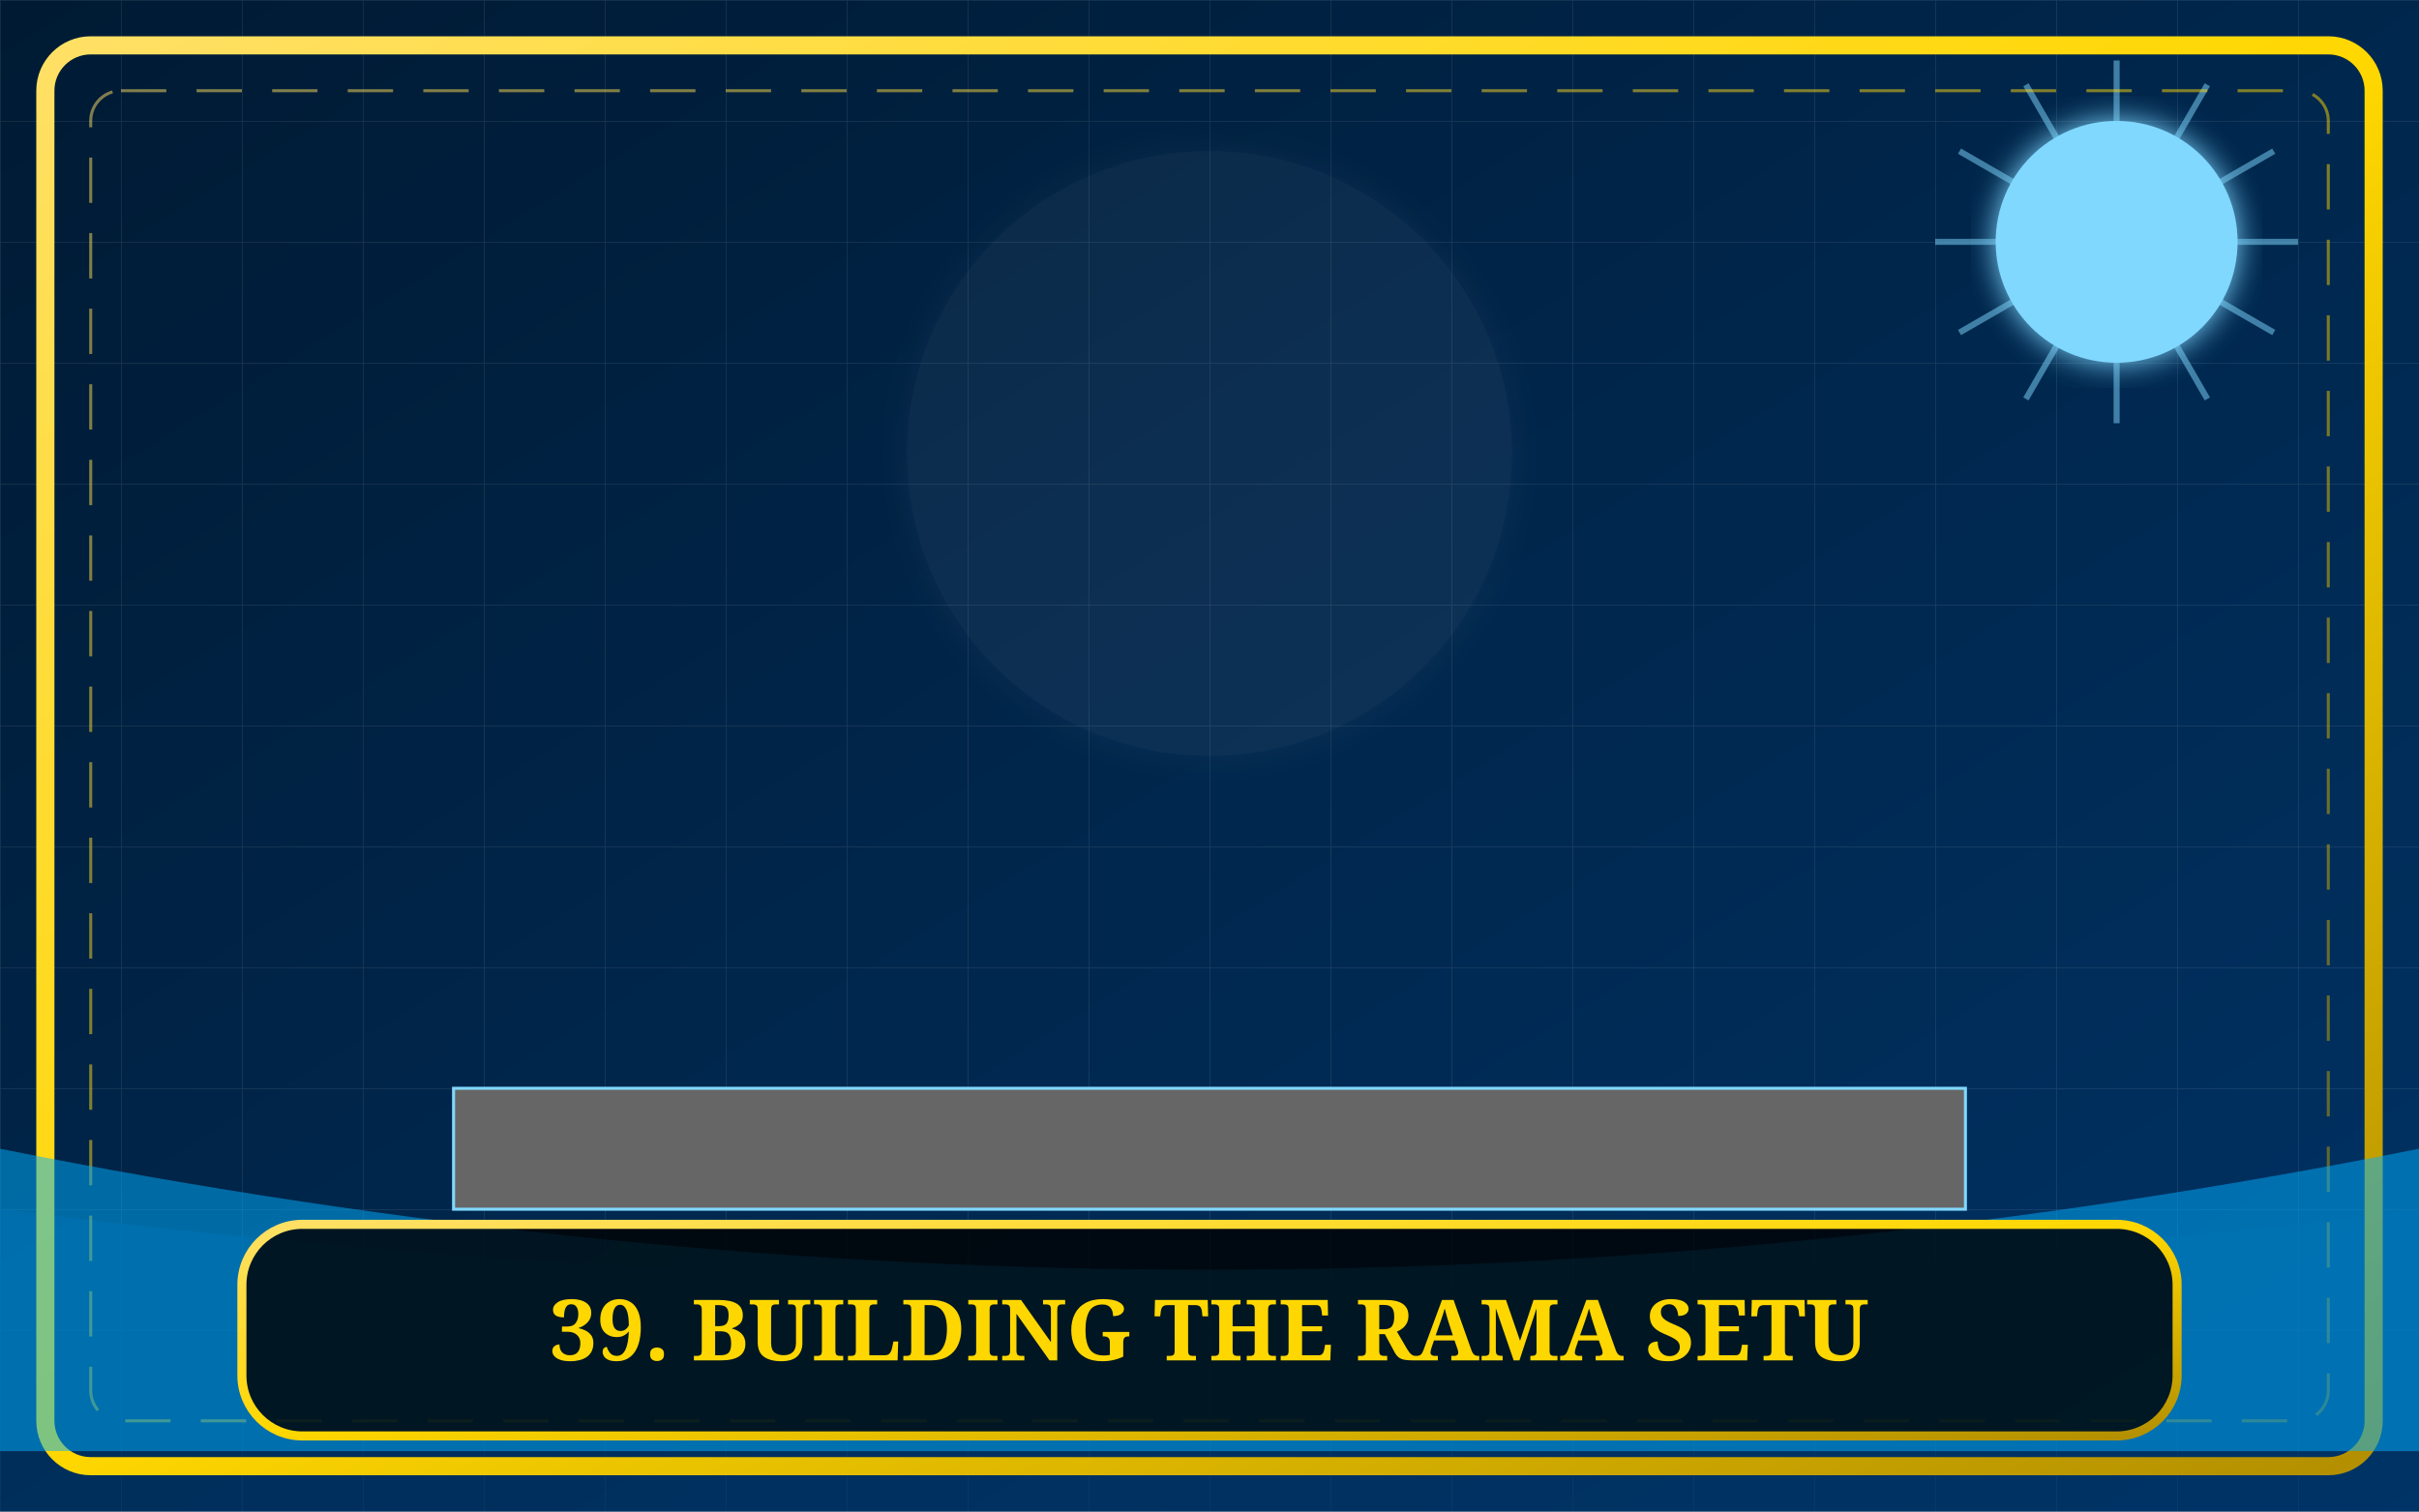
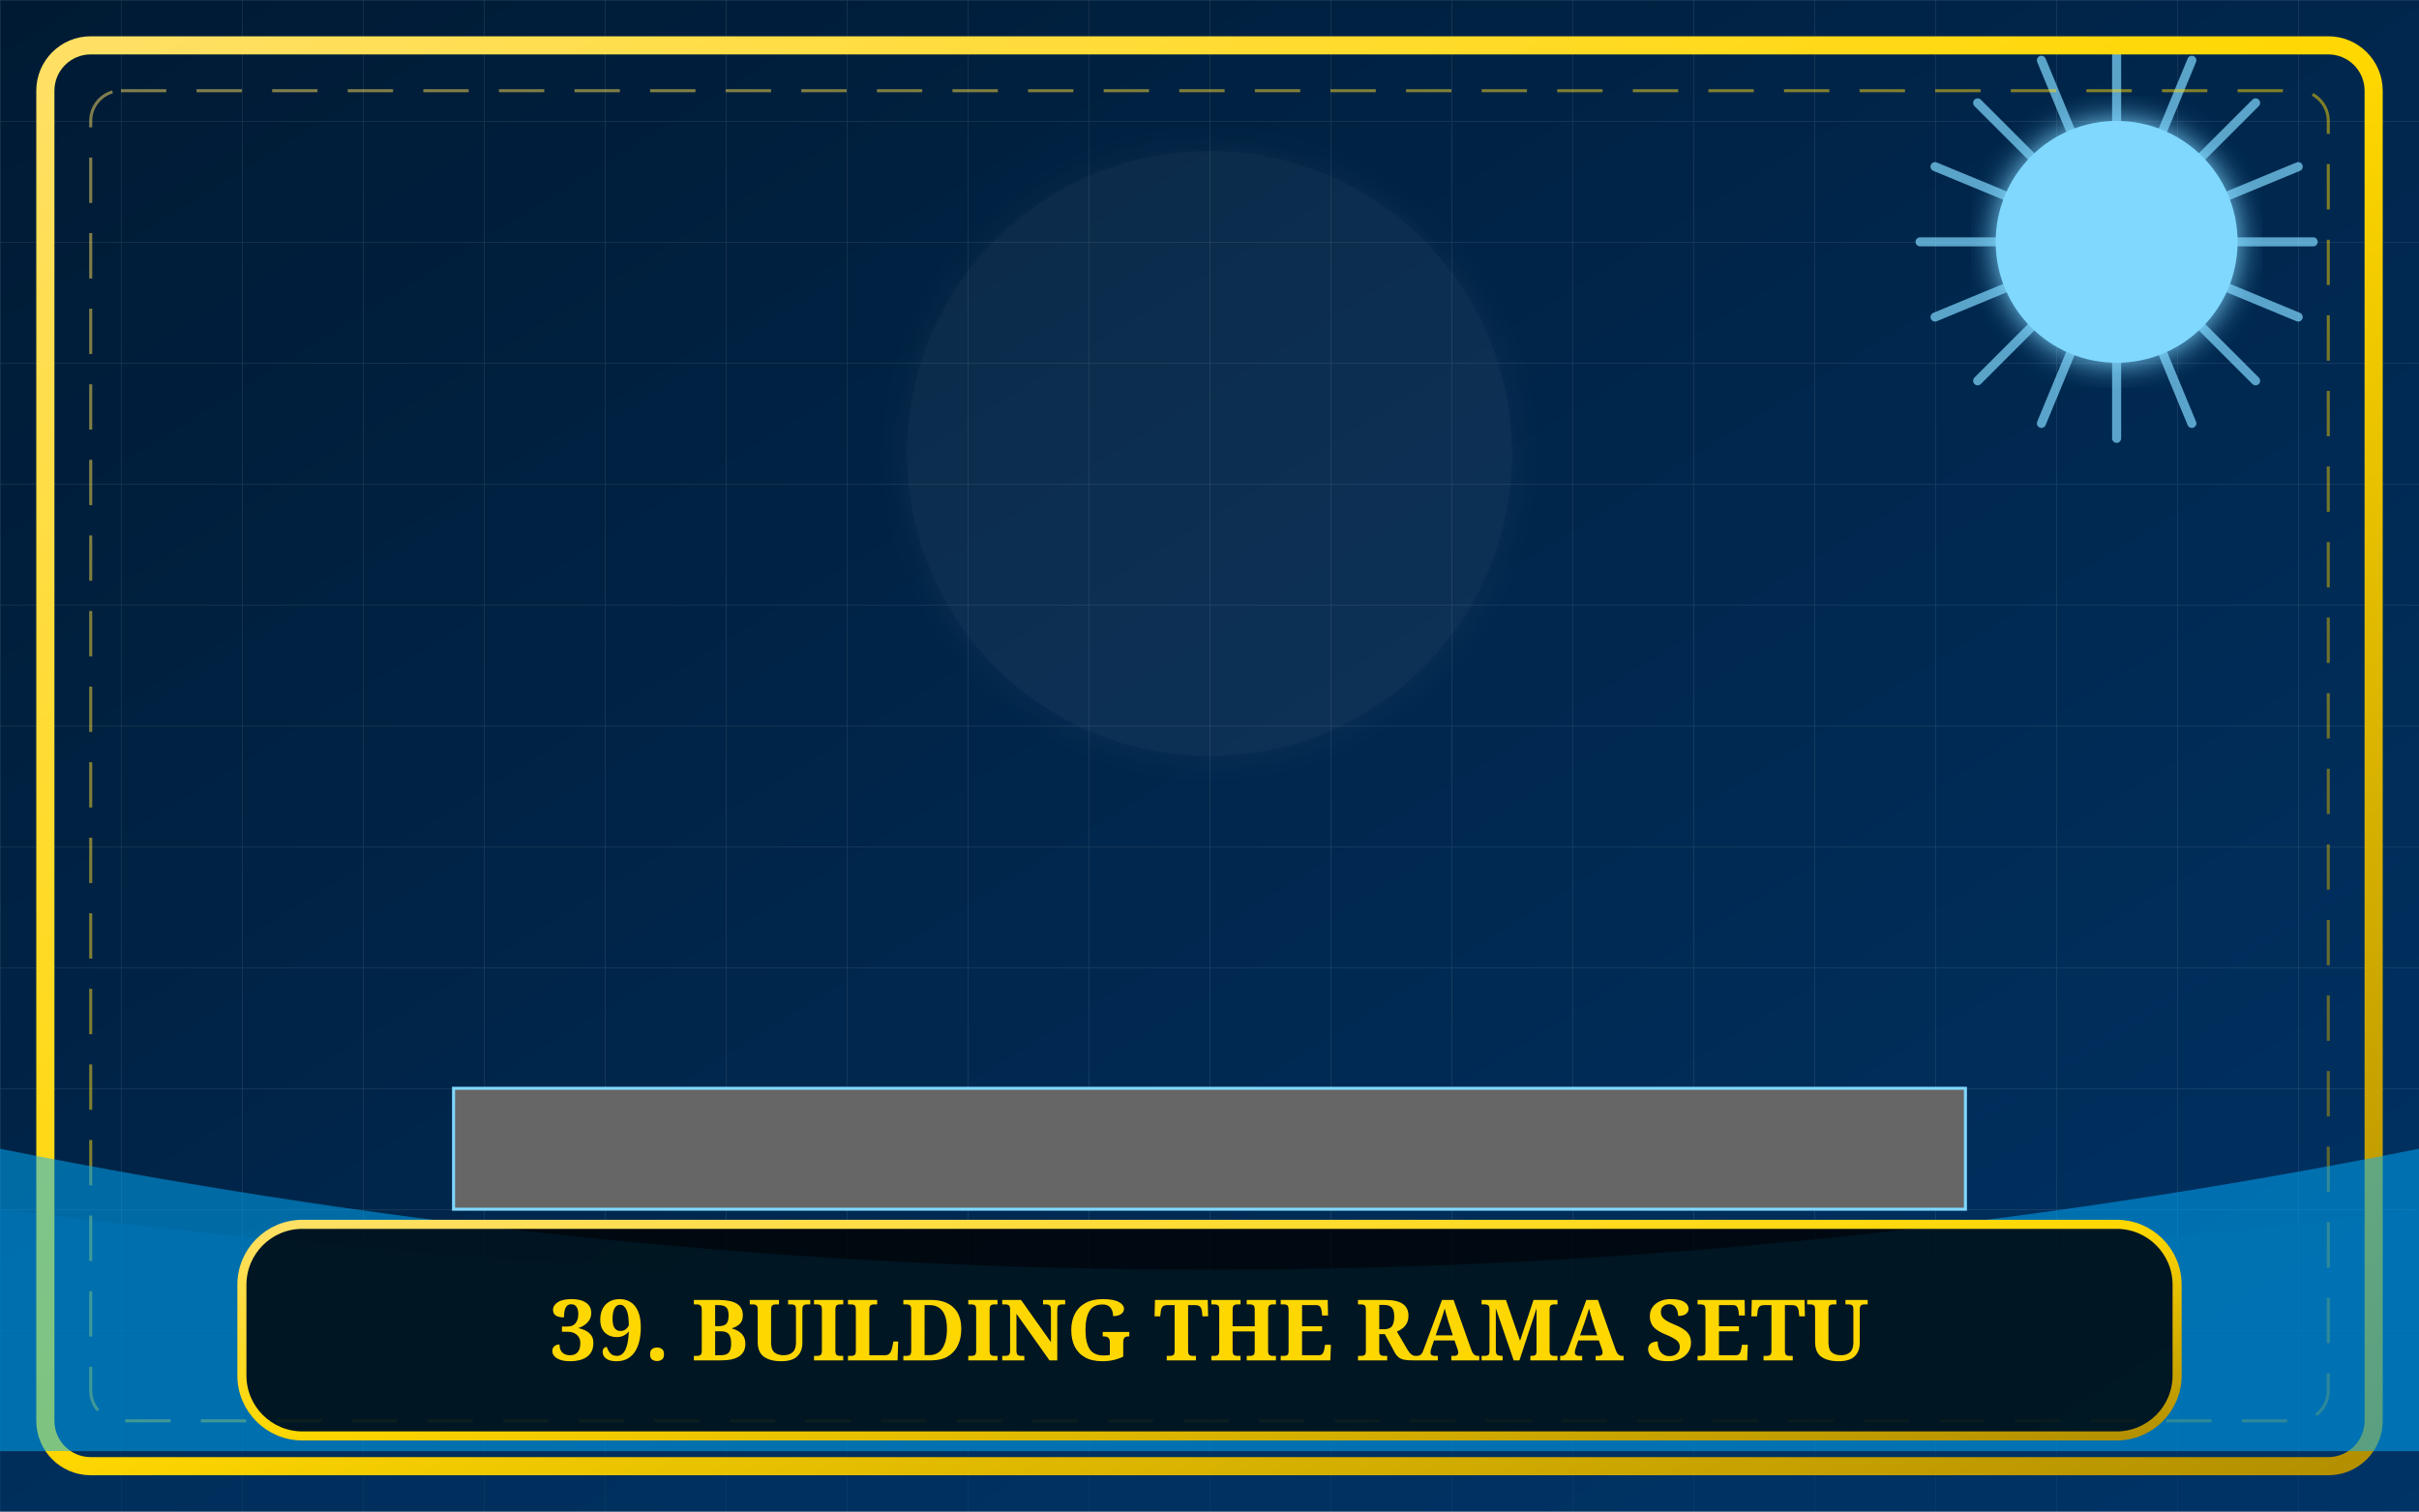
<svg xmlns="http://www.w3.org/2000/svg" viewBox="0 0 800 500" width="100%" height="100%">
  <defs>
    <linearGradient id="bg39" x1="0%" y1="0%" x2="100%" y2="100%">
      <stop offset="0%" stop-color="#001a33" />
      <stop offset="100%" stop-color="#003366" />
    </linearGradient>
    <linearGradient id="goldGrad" x1="0%" y1="0%" x2="100%" y2="100%">
      <stop offset="0%" stop-color="#ffe066" />
      <stop offset="50%" stop-color="#ffd700" />
      <stop offset="100%" stop-color="#b38f00" />
    </linearGradient>
    <filter id="glow">
      <feGaussianBlur stdDeviation="5" result="blur" />
      <feMerge>
        <feMergeNode in="blur" />
        <feMergeNode in="SourceGraphic" />
      </feMerge>
    </filter>
    <pattern id="grid" width="40" height="40" patternUnits="userSpaceOnUse">
      <path d="M 40 0 L 0 0 0 40" fill="none" stroke="white" stroke-width="0.5" opacity="0.1" />
    </pattern>
  </defs>
  <rect width="800" height="500" fill="url(#bg39)" />
  <rect width="800" height="500" fill="url(#grid)" />
  <circle cx="700" cy="80" r="40" fill="#80d8ff" filter="url(#glow)" />
-   <line x1="700" y1="80" x2="700" y2="20" stroke="#80d8ff" stroke-width="2" transform="rotate(0, 700, 80)" opacity="0.5" />
-   <line x1="700" y1="80" x2="700" y2="20" stroke="#80d8ff" stroke-width="2" transform="rotate(30, 700, 80)" opacity="0.5" />
-   <line x1="700" y1="80" x2="700" y2="20" stroke="#80d8ff" stroke-width="2" transform="rotate(60, 700, 80)" opacity="0.5" />
-   <line x1="700" y1="80" x2="700" y2="20" stroke="#80d8ff" stroke-width="2" transform="rotate(90, 700, 80)" opacity="0.5" />
-   <line x1="700" y1="80" x2="700" y2="20" stroke="#80d8ff" stroke-width="2" transform="rotate(120, 700, 80)" opacity="0.5" />
-   <line x1="700" y1="80" x2="700" y2="20" stroke="#80d8ff" stroke-width="2" transform="rotate(150, 700, 80)" opacity="0.5" />
-   <line x1="700" y1="80" x2="700" y2="20" stroke="#80d8ff" stroke-width="2" transform="rotate(180, 700, 80)" opacity="0.5" />
-   <line x1="700" y1="80" x2="700" y2="20" stroke="#80d8ff" stroke-width="2" transform="rotate(210, 700, 80)" opacity="0.5" />
-   <line x1="700" y1="80" x2="700" y2="20" stroke="#80d8ff" stroke-width="2" transform="rotate(240, 700, 80)" opacity="0.5" />
-   <line x1="700" y1="80" x2="700" y2="20" stroke="#80d8ff" stroke-width="2" transform="rotate(270, 700, 80)" opacity="0.5" />
-   <line x1="700" y1="80" x2="700" y2="20" stroke="#80d8ff" stroke-width="2" transform="rotate(300, 700, 80)" opacity="0.5" />
-   <line x1="700" y1="80" x2="700" y2="20" stroke="#80d8ff" stroke-width="2" transform="rotate(330, 700, 80)" opacity="0.5" />
+   <line x1="700" y1="80" x2="700" y2="15" stroke="#80d8ff" stroke-width="3" stroke-linecap="round" transform="rotate(0.0, 700, 80)" opacity="0.7" />
+   <line x1="700" y1="80" x2="700" y2="15" stroke="#80d8ff" stroke-width="3" stroke-linecap="round" transform="rotate(22.5, 700, 80)" opacity="0.7" />
+   <line x1="700" y1="80" x2="700" y2="15" stroke="#80d8ff" stroke-width="3" stroke-linecap="round" transform="rotate(45.0, 700, 80)" opacity="0.7" />
+   <line x1="700" y1="80" x2="700" y2="15" stroke="#80d8ff" stroke-width="3" stroke-linecap="round" transform="rotate(67.5, 700, 80)" opacity="0.7" />
+   <line x1="700" y1="80" x2="700" y2="15" stroke="#80d8ff" stroke-width="3" stroke-linecap="round" transform="rotate(90.0, 700, 80)" opacity="0.7" />
+   <line x1="700" y1="80" x2="700" y2="15" stroke="#80d8ff" stroke-width="3" stroke-linecap="round" transform="rotate(112.5, 700, 80)" opacity="0.7" />
+   <line x1="700" y1="80" x2="700" y2="15" stroke="#80d8ff" stroke-width="3" stroke-linecap="round" transform="rotate(135.0, 700, 80)" opacity="0.7" />
+   <line x1="700" y1="80" x2="700" y2="15" stroke="#80d8ff" stroke-width="3" stroke-linecap="round" transform="rotate(157.5, 700, 80)" opacity="0.7" />
+   <line x1="700" y1="80" x2="700" y2="15" stroke="#80d8ff" stroke-width="3" stroke-linecap="round" transform="rotate(180.0, 700, 80)" opacity="0.7" />
+   <line x1="700" y1="80" x2="700" y2="15" stroke="#80d8ff" stroke-width="3" stroke-linecap="round" transform="rotate(202.5, 700, 80)" opacity="0.7" />
+   <line x1="700" y1="80" x2="700" y2="15" stroke="#80d8ff" stroke-width="3" stroke-linecap="round" transform="rotate(225.0, 700, 80)" opacity="0.7" />
+   <line x1="700" y1="80" x2="700" y2="15" stroke="#80d8ff" stroke-width="3" stroke-linecap="round" transform="rotate(247.5, 700, 80)" opacity="0.7" />
+   <line x1="700" y1="80" x2="700" y2="15" stroke="#80d8ff" stroke-width="3" stroke-linecap="round" transform="rotate(270.0, 700, 80)" opacity="0.7" />
+   <line x1="700" y1="80" x2="700" y2="15" stroke="#80d8ff" stroke-width="3" stroke-linecap="round" transform="rotate(292.5, 700, 80)" opacity="0.7" />
+   <line x1="700" y1="80" x2="700" y2="15" stroke="#80d8ff" stroke-width="3" stroke-linecap="round" transform="rotate(315.0, 700, 80)" opacity="0.7" />
+   <line x1="700" y1="80" x2="700" y2="15" stroke="#80d8ff" stroke-width="3" stroke-linecap="round" transform="rotate(337.5, 700, 80)" opacity="0.7" />
  <circle cx="400" cy="150" r="100" fill="white" opacity="0.05" filter="url(#glow)" />
  <path d="M 0 400 Q 400 450 800 400 L 800 500 L 0 500 Z" fill="#003366" opacity="0.6" />
  <rect x="15" y="15" width="770" height="470" rx="15" fill="none" stroke="url(#goldGrad)" stroke-width="6" />
  <rect x="30" y="30" width="740" height="440" rx="10" fill="none" stroke="url(#goldGrad)" stroke-width="1" stroke-dasharray="15,10" opacity="0.5" />
  <g transform="translate(0, -20)">
    <path d="M 0 400 Q 400 480 800 400 L 800 500 L 0 500 Z" fill="#00b0ff" opacity="0.5" />
    <rect x="150" y="380" width="500" height="40" fill="#666" stroke="#80d8ff" />
  </g>
  <g transform="translate(400, 440)">
    <rect x="-320" y="-35" width="640" height="70" rx="20" fill="black" fill-opacity="0.8" stroke="url(#goldGrad)" stroke-width="3" />
    <text y="10" font-family="'Playfair Display', serif" font-size="28" font-weight="bold" fill="#ffd700" text-anchor="middle">39. BUILDING THE RAMA SETU</text>
  </g>
</svg>
